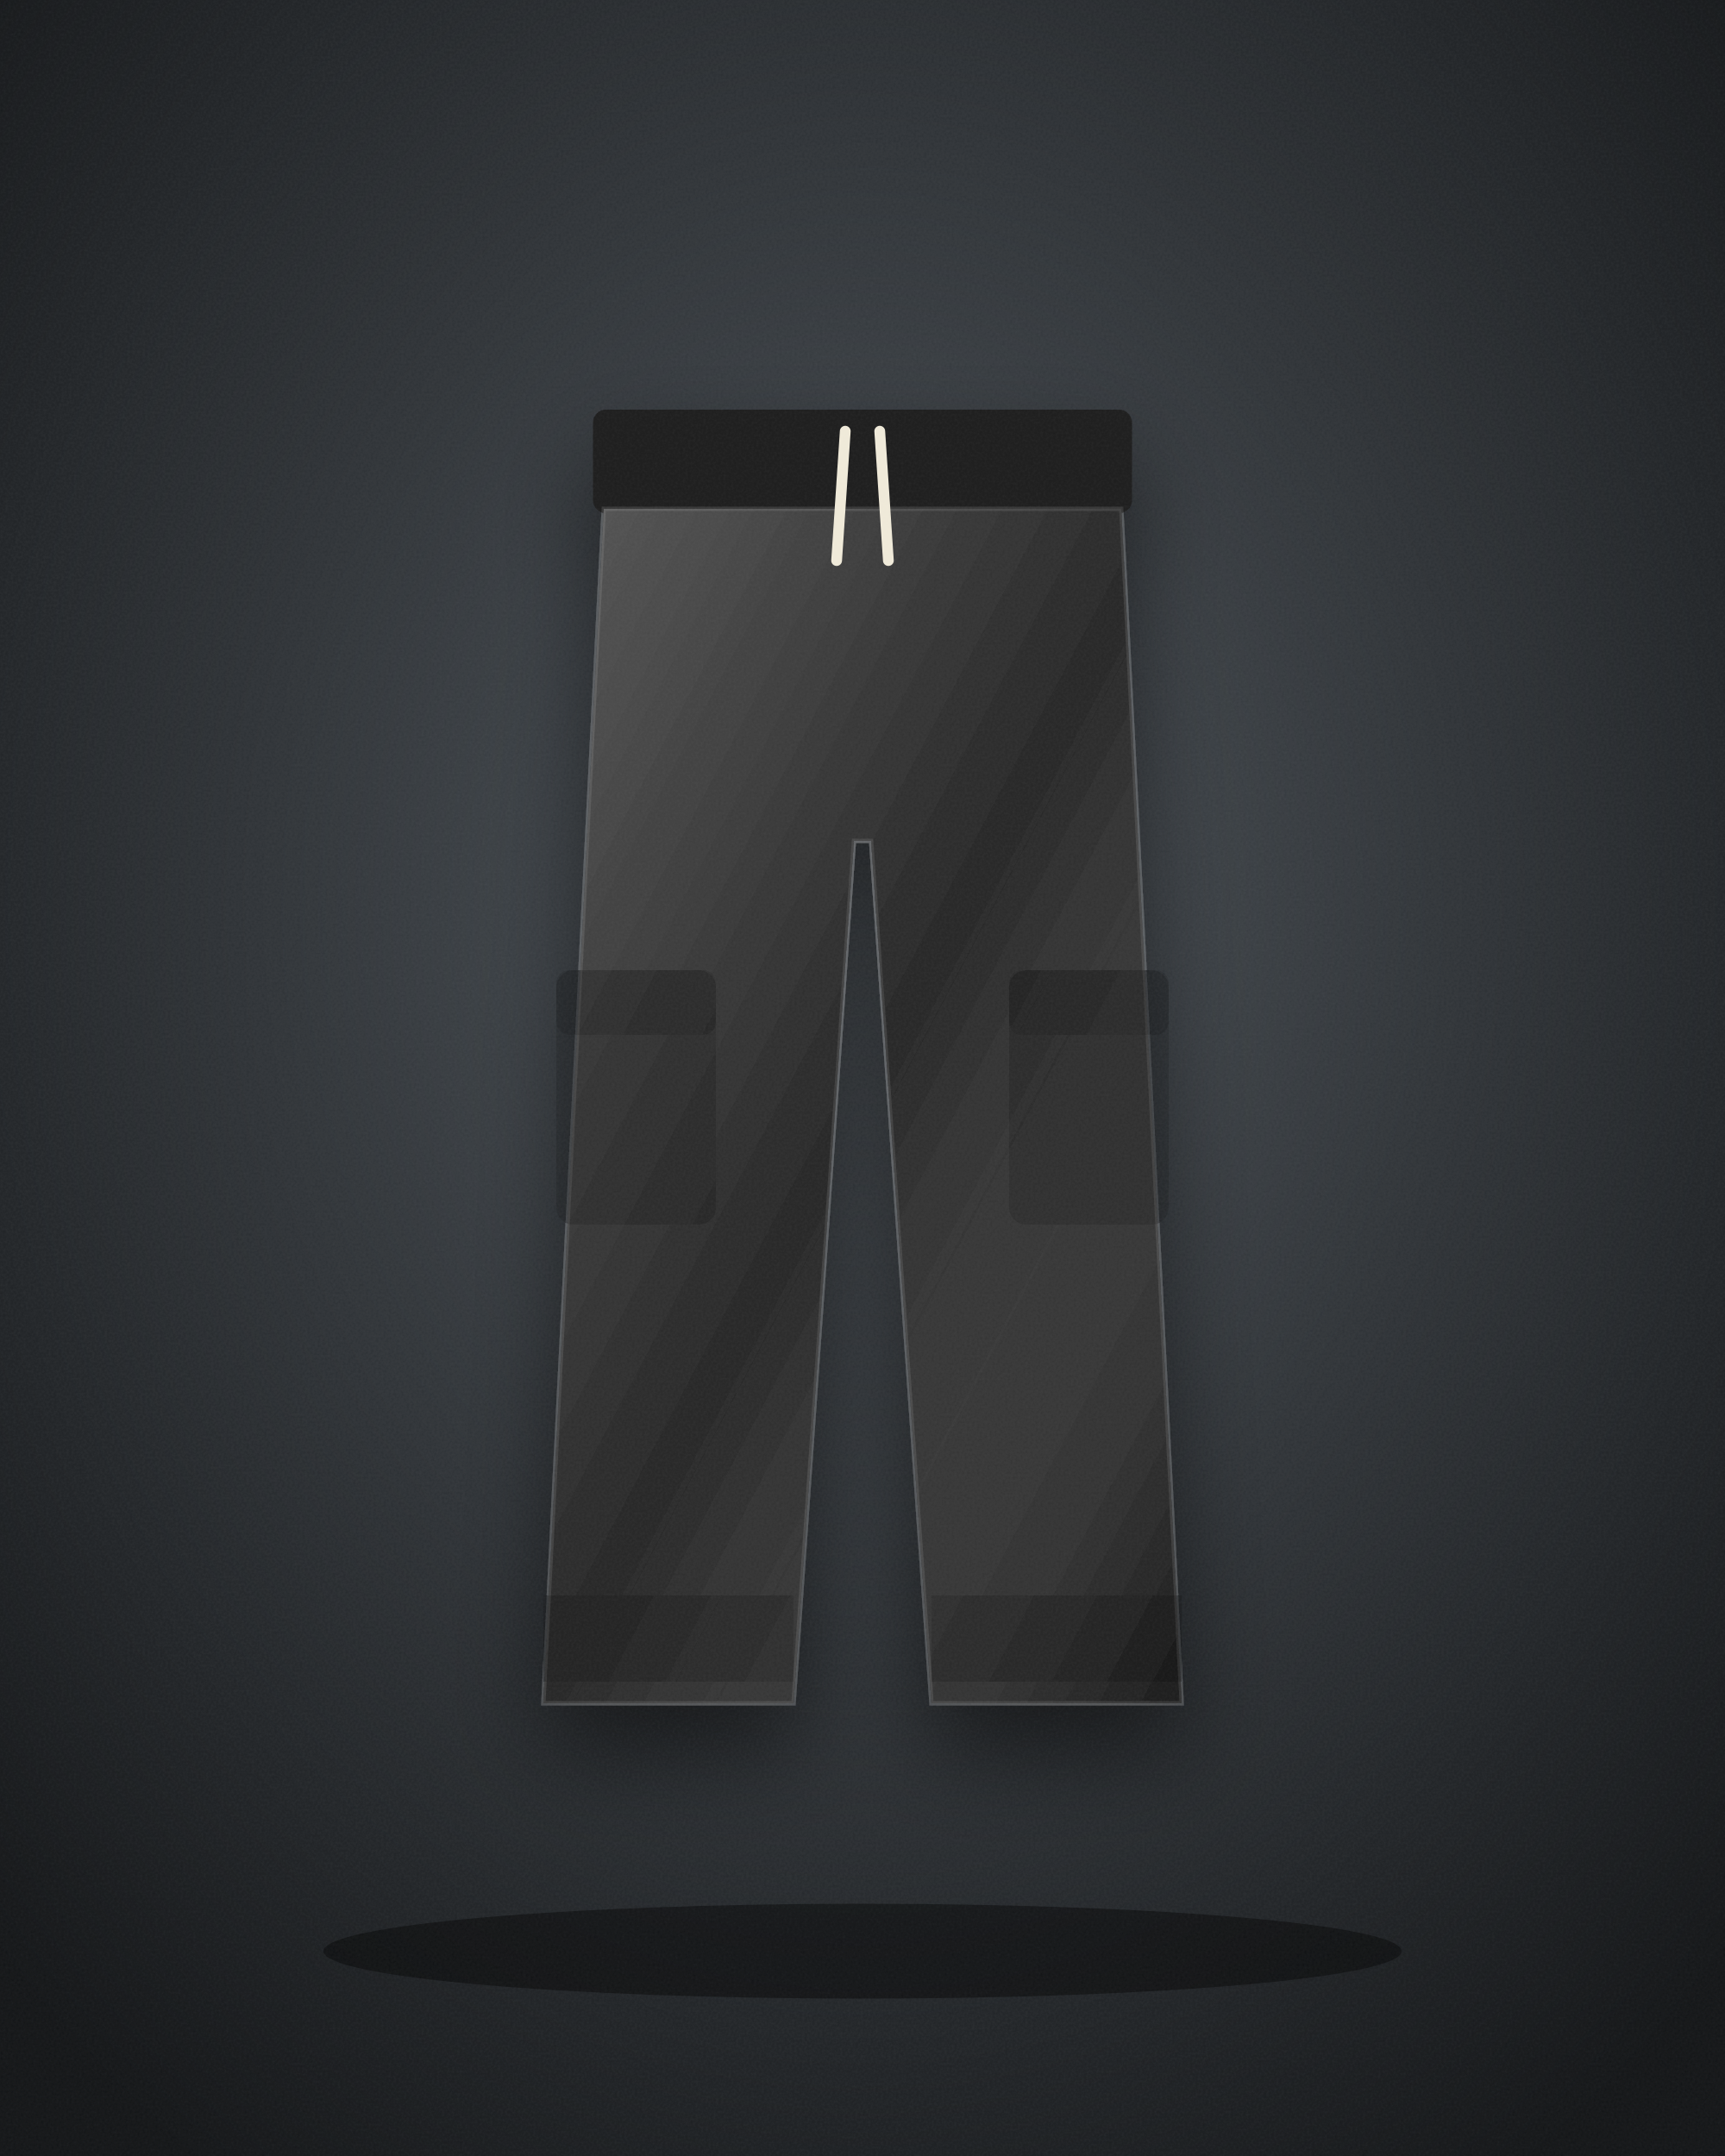
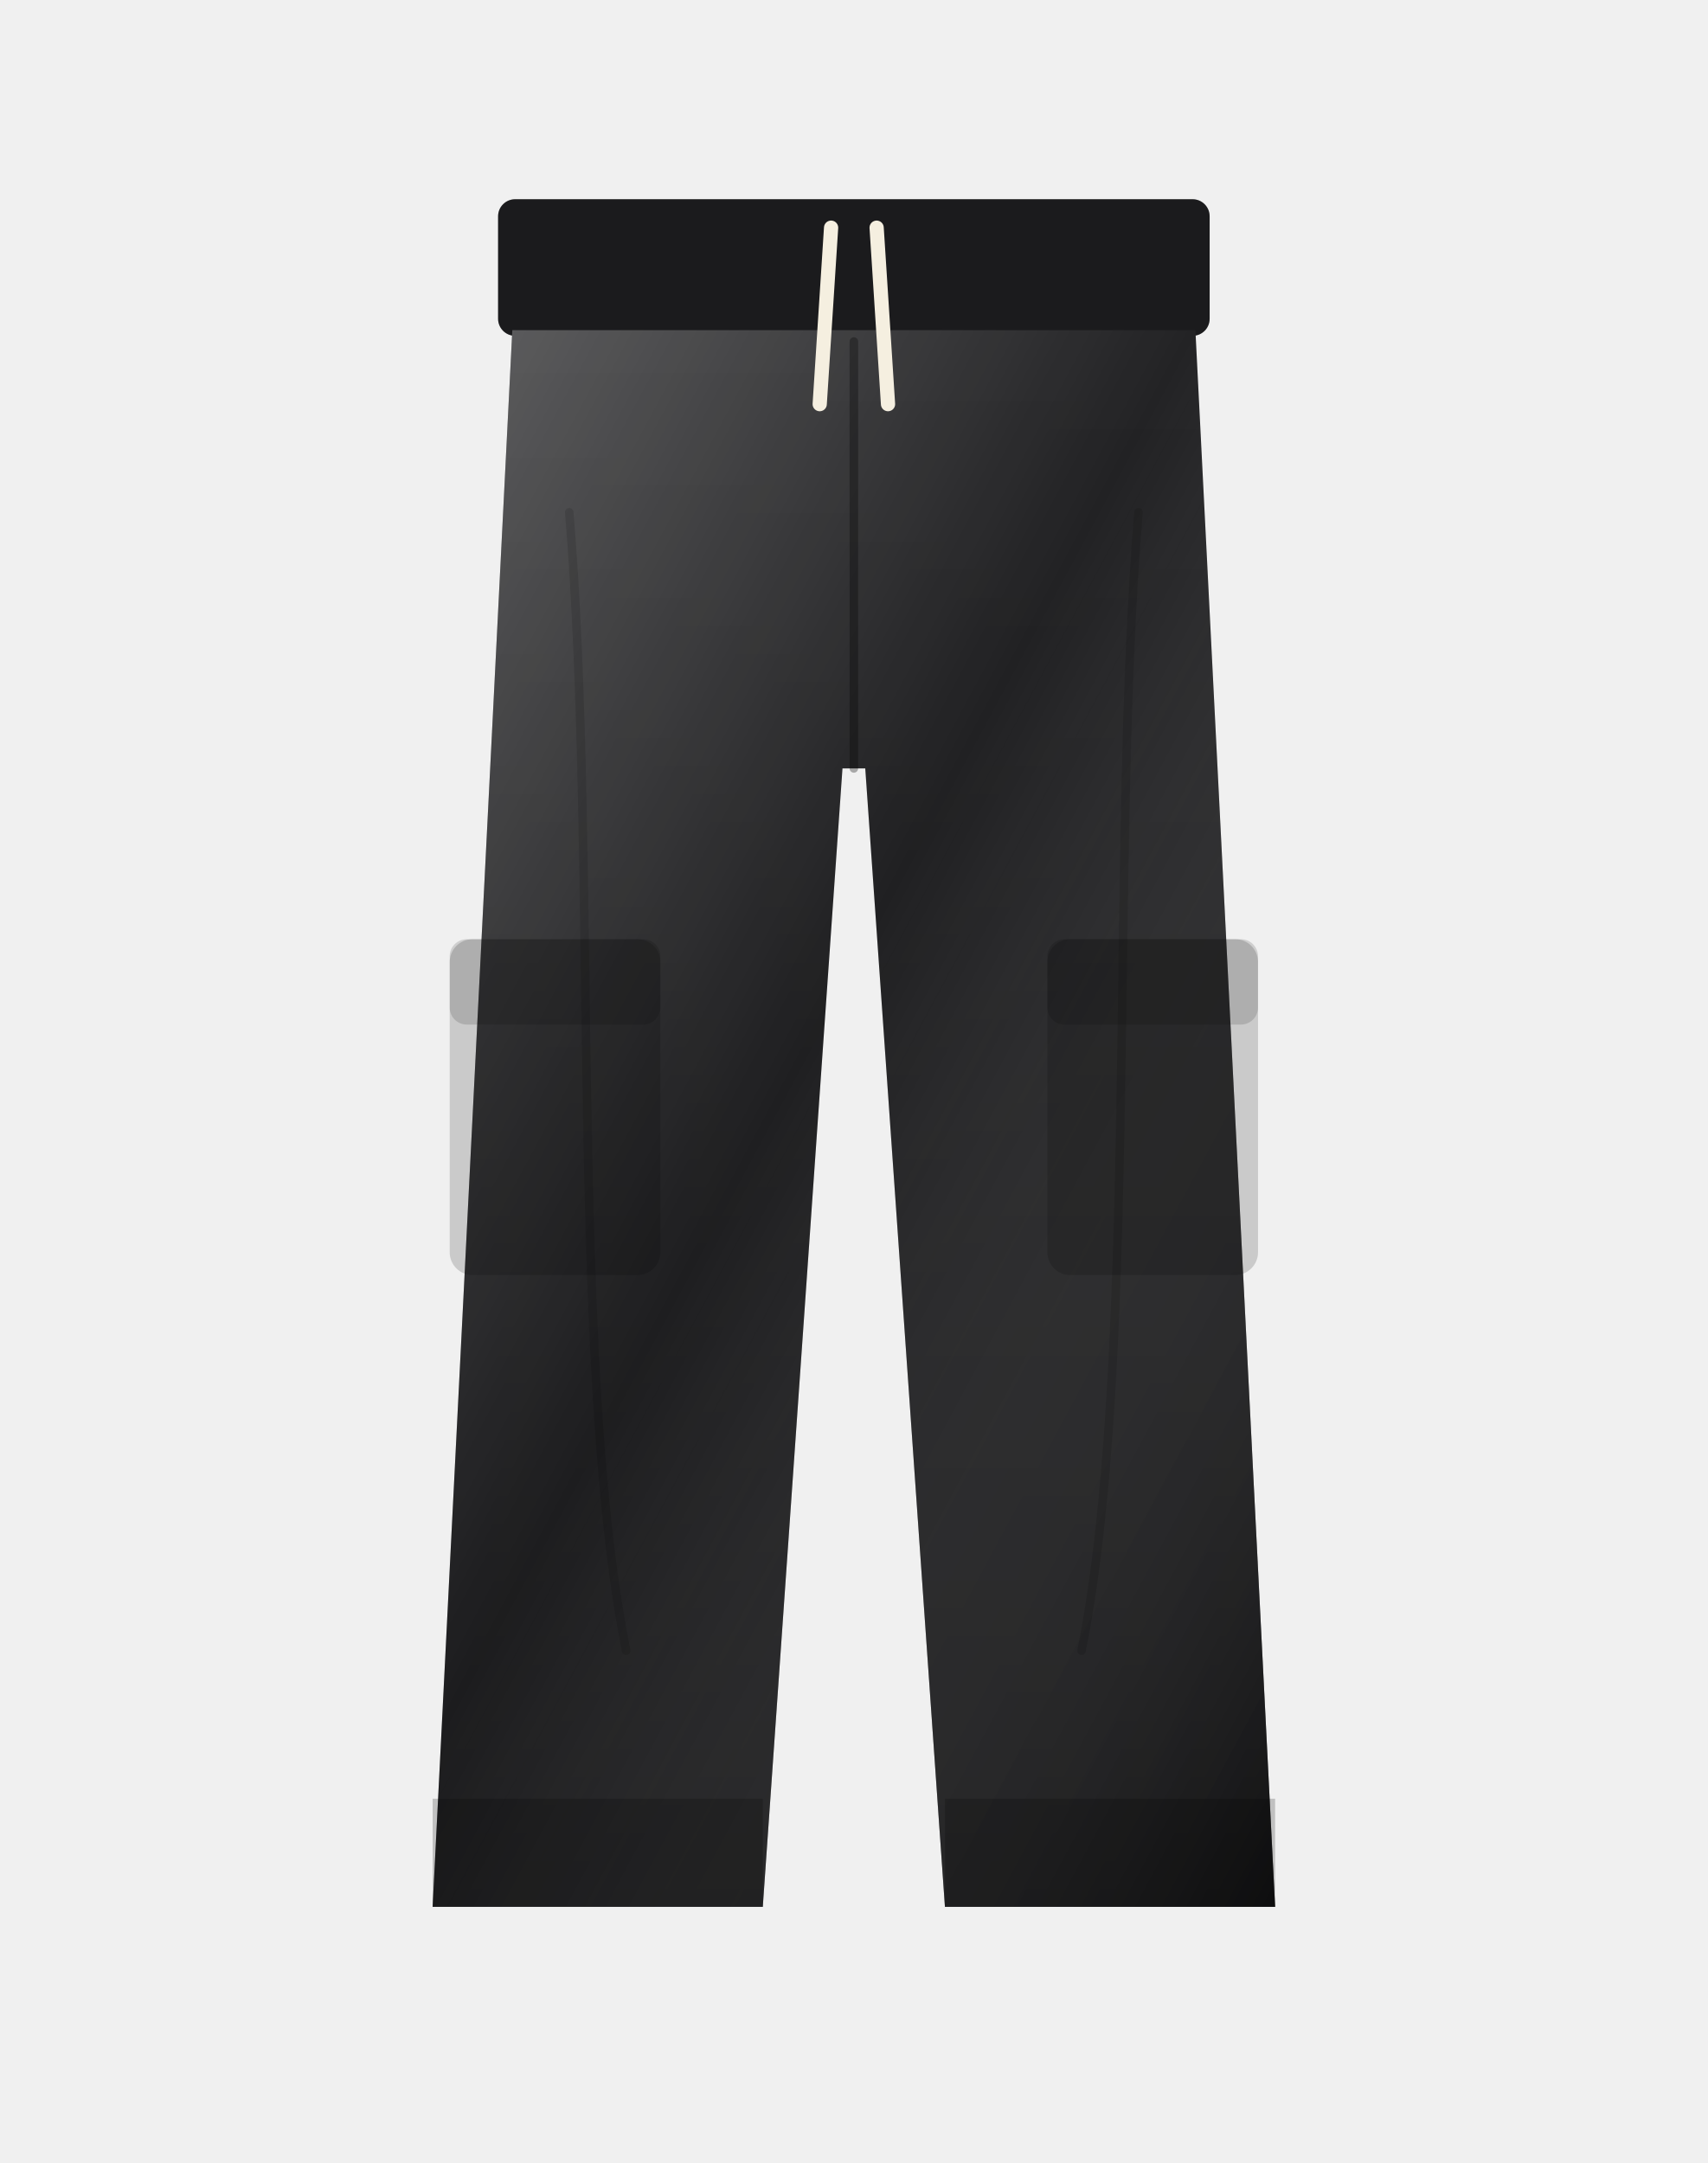
- <svg xmlns="http://www.w3.org/2000/svg" viewBox="0 0 800 1000" width="800" height="1000">
+ <svg xmlns="http://www.w3.org/2000/svg" viewBox="100 120 600 760" width="600" height="760">
  <defs>
-     <radialGradient id="foco" cx="50%" cy="42%" r="70%">
-       <stop offset="0" stop-color="#4b5157" />
-       <stop offset="1" stop-color="#121416" />
-     </radialGradient>
    <linearGradient id="luz" x1="0" y1="0" x2="1" y2="1">
-       <stop offset="0" stop-color="#fff" stop-opacity=".22" />
-       <stop offset=".5" stop-color="#fff" stop-opacity="0" />
-       <stop offset="1" stop-color="#000" stop-opacity=".35" />
+       <stop offset="0" stop-color="#fff" stop-opacity=".28" />
+       <stop offset=".45" stop-color="#fff" stop-opacity="0" />
+       <stop offset="1" stop-color="#000" stop-opacity=".38" />
    </linearGradient>
-     <filter id="grano">
-       <feTurbulence type="fractalNoise" baseFrequency=".85" numOctaves="2" stitchTiles="stitch" />
-       <feColorMatrix values="0 0 0 0 1  0 0 0 0 1  0 0 0 0 1  0 0 0 .05 0" />
-     </filter>
-     <filter id="sombra" x="-20%" y="-20%" width="140%" height="140%">
-       <feDropShadow dx="0" dy="22" stdDeviation="22" flood-color="#000" flood-opacity=".55" />
-     </filter>
+     <linearGradient id="caida" x1="0" y1="0" x2="0" y2="1">
+       <stop offset="0" stop-color="#000" stop-opacity="0" />
+       <stop offset="1" stop-color="#000" stop-opacity=".22" />
+     </linearGradient>
  </defs>
-   <rect width="800" height="1000" fill="url(#foco)" />
-   <ellipse cx="400" cy="905" rx="250" ry="22" fill="#000" opacity=".45" />
-   <g filter="url(#sombra)">
-     <rect x="275" y="190" width="250" height="48" rx="6" fill="#262626" />
-     <rect x="275" y="190" width="250" height="48" rx="6" fill="#000" opacity=".2" />
-     <path d="M280 236 L520 236 L548 790 L432 790 L404 390 L396 390 L368 790 L252 790 Z" fill="#262626" />
-     <path d="M280 236 L520 236 L548 790 L432 790 L404 390 L396 390 L368 790 L252 790 Z" fill="url(#luz)" />
-     <path d="M280 236 L520 236 L548 790 L432 790 L404 390 L396 390 L368 790 L252 790 Z" fill="none" stroke="#fff" stroke-opacity=".10" stroke-width="2" />
-     <rect x="258" y="450" width="74" height="118" rx="8" fill="#000" opacity=".14" />
-     <rect x="258" y="450" width="74" height="30" rx="6" fill="#000" opacity=".12" />
-     <rect x="468" y="450" width="74" height="118" rx="8" fill="#000" opacity=".14" />
-     <rect x="468" y="450" width="74" height="30" rx="6" fill="#000" opacity=".12" />
-     <path d="M252 760 L368 760 M432 760 L548 760" stroke="#000" stroke-width="40" opacity=".16" />
-     <path d="M392 200 L388 260 M408 200 L412 260" stroke="#efe9d8" stroke-width="5" stroke-linecap="round" />
-   </g>
-   <rect width="800" height="1000" filter="url(#grano)" />
+   <rect x="275" y="190" width="250" height="48" rx="6" fill="#232325" />
+   <rect x="275" y="190" width="250" height="48" rx="6" fill="#000" opacity=".22" />
+   <path d="M280 236 L520 236 L548 790 L432 790 L404 390 L396 390 L368 790 L252 790 Z" fill="#232325" />
+   <path d="M280 236 L520 236 L548 790 L432 790 L404 390 L396 390 L368 790 L252 790 Z" fill="url(#luz)" />
+   <path d="M280 236 L520 236 L548 790 L432 790 L404 390 L396 390 L368 790 L252 790 Z" fill="url(#caida)" />
+   <path d="M400 240 L400 390" fill="none" stroke="#000" stroke-width="3" stroke-linecap="round" opacity="0.3" />
+   <rect x="258" y="450" width="74" height="118" rx="8" fill="#000" opacity=".16" />
+   <rect x="258" y="450" width="74" height="30" rx="6" fill="#000" opacity=".14" />
+   <rect x="468" y="450" width="74" height="118" rx="8" fill="#000" opacity=".16" />
+   <rect x="468" y="450" width="74" height="30" rx="6" fill="#000" opacity=".14" />
+   <path d="M300 300 C310 420 300 600 320 700 M500 300 C490 420 500 600 480 700" fill="none" stroke="#000" stroke-width="3" stroke-linecap="round" opacity="0.12" />
+   <path d="M252 752 L368 752 L368 790 L252 790 Z M432 752 L548 752 L548 790 L432 790 Z" fill="#000" opacity=".2" />
+   <path d="M392 200 L388 262 M408 200 L412 262" stroke="#f5efe0" stroke-width="5" stroke-linecap="round" />
</svg>
